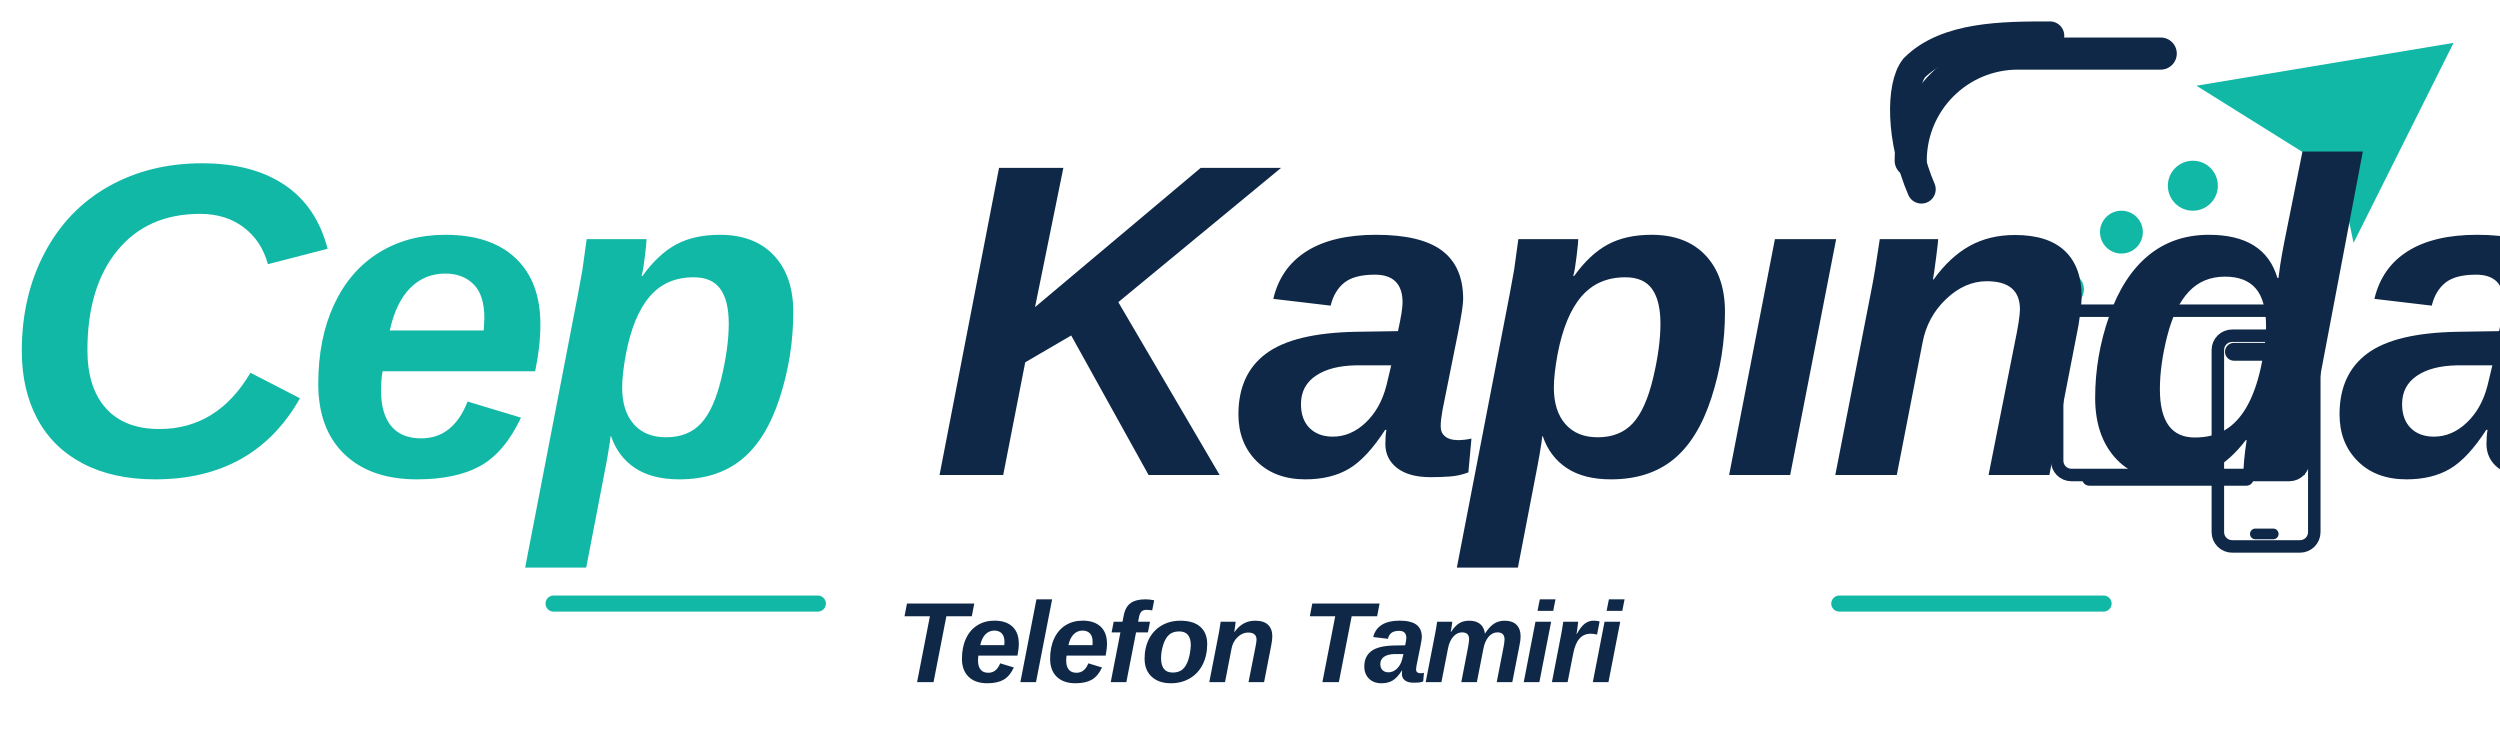
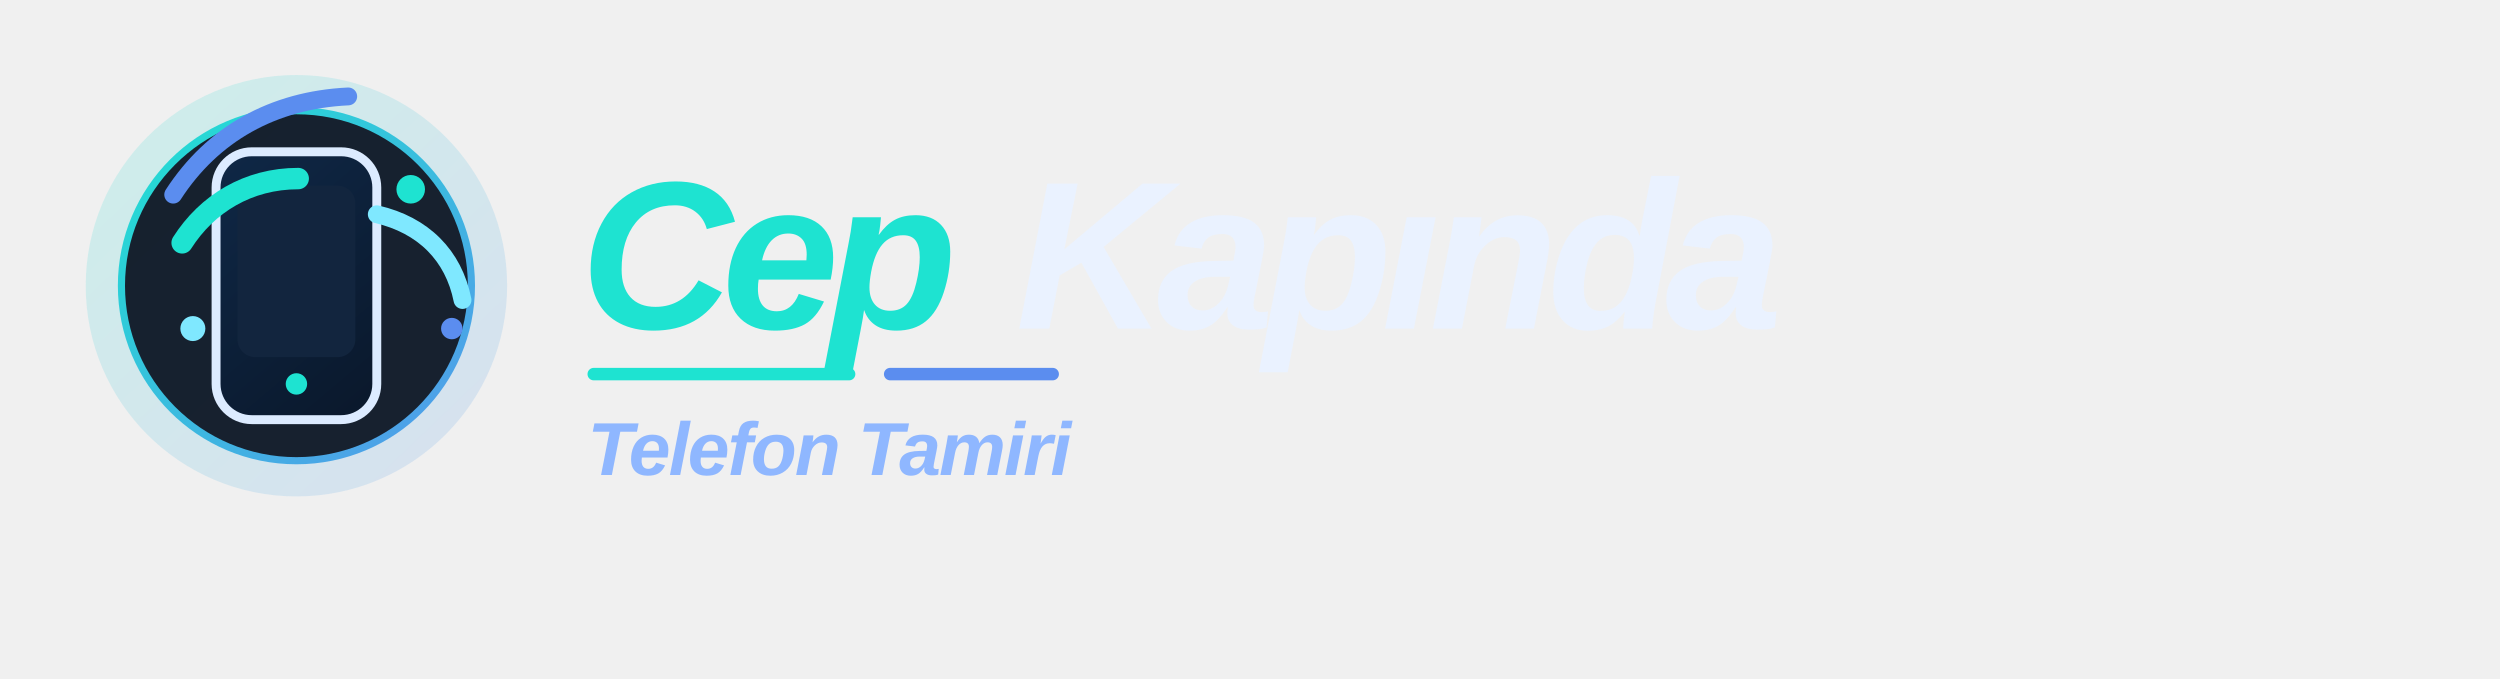
- <svg xmlns="http://www.w3.org/2000/svg" width="1400" height="420" viewBox="0 0 1400 420" fill="none" role="img" aria-label="Cep Kapında Telefon Tamiri">
-   <rect width="1400" height="420" fill="#FFFFFF" />
-   <g transform="translate(0,20)">
-     <path d="M1070 70C1070 36.863 1096.86 10 1130 10H1210" stroke="#0F2847" stroke-width="18" stroke-linecap="round" />
-     <path d="M1230 28L1374 4L1318 116L1310 78L1230 28Z" fill="#12B8A6" />
-     <circle cx="1228" cy="84" r="14" fill="#12B8A6" />
-     <circle cx="1188" cy="110" r="12" fill="#12B8A6" />
-     <circle cx="1158" cy="142" r="9" fill="#12B8A6" />
-     <rect x="1152" y="154" width="138" height="92" rx="8" stroke="#0F2847" stroke-width="7" />
-     <rect x="1242" y="168" width="54" height="118" rx="8" stroke="#0F2847" stroke-width="7" />
-     <rect x="1166" y="244" width="96" height="8" rx="4" fill="#0F2847" />
-     <rect x="1246" y="172" width="42" height="10" rx="5" fill="#0F2847" />
-     <rect x="1260" y="276" width="16" height="6" rx="3" fill="#0F2847" />
-     <path d="M1076 86C1064 58 1064 28 1072 18C1090 0 1122 0 1148 0" stroke="#0F2847" stroke-width="16" stroke-linecap="round" />
+ <svg xmlns="http://www.w3.org/2000/svg" width="1400" height="380" viewBox="0 0 1400 380" fill="none" role="img" aria-label="Cep Kapında Telefon Tamiri">
+   <defs>
+     <linearGradient id="logoAura" x1="40" y1="20" x2="260" y2="250" gradientUnits="userSpaceOnUse">
+       <stop stop-color="#1EE3D1" />
+       <stop offset="1" stop-color="#5B8DEF" />
+     </linearGradient>
+     <linearGradient id="phoneBody" x1="84" y1="52" x2="244" y2="242" gradientUnits="userSpaceOnUse">
+       <stop stop-color="#0F2847" />
+       <stop offset="1" stop-color="#08111F" />
+     </linearGradient>
+   </defs>
+   <g transform="translate(36 30)">
+     <circle cx="130" cy="130" r="118" fill="url(#logoAura)" fill-opacity="0.16" />
+     <circle cx="130" cy="130" r="98" fill="#07111F" fill-opacity="0.92" stroke="url(#logoAura)" stroke-width="4" />
+     <rect x="85" y="55" width="90" height="150" rx="20" fill="url(#phoneBody)" stroke="#DCEBFF" stroke-width="5" />
+     <rect x="97" y="74" width="66" height="96" rx="10" fill="#12253E" />
+     <circle cx="130" cy="185" r="6" fill="#1EE3D1" />
+     <path d="M66 106C80 84 103 70 131 70" stroke="#1EE3D1" stroke-width="12" stroke-linecap="round" />
+     <path d="M61 79C83 45 117 26 159 24" stroke="#5B8DEF" stroke-width="10" stroke-linecap="round" />
+     <path d="M175 90C201 96 218 113 223 138" stroke="#7FE8FF" stroke-width="10" stroke-linecap="round" />
+     <circle cx="72" cy="154" r="7" fill="#7FE8FF" />
+     <circle cx="194" cy="76" r="8" fill="#1EE3D1" />
+     <circle cx="217" cy="154" r="6" fill="#5B8DEF" />
  </g>
-   <g transform="translate(0,0)">
-     <text x="0" y="266" font-family="Arial, Helvetica, sans-serif" font-size="250" font-style="italic" font-weight="800" letter-spacing="-10">
-       <tspan fill="#12B8A6">Cep</tspan>
-       <tspan fill="#0F2847">Kapında</tspan>
+   <g transform="translate(325 74)">
+     <text x="0" y="110" font-family="Arial, Helvetica, sans-serif" font-size="118" font-style="italic" font-weight="800" letter-spacing="-6">
+       <tspan fill="#1EE3D1">Cep</tspan>
+       <tspan fill="#EAF2FF">Kapında</tspan>
    </text>
-     <path d="M310 338H458" stroke="#12B8A6" stroke-width="9" stroke-linecap="round" />
-     <path d="M1030 338H1178" stroke="#12B8A6" stroke-width="9" stroke-linecap="round" />
-     <text x="502" y="382" font-family="Arial, Helvetica, sans-serif" font-size="64" font-style="italic" font-weight="800" fill="#0F2847" letter-spacing="-2">
+     <rect x="4" y="132" width="150" height="7" rx="3.5" fill="#1EE3D1" />
+     <rect x="170" y="132" width="98" height="7" rx="3.5" fill="#5B8DEF" />
+     <text x="4" y="192" font-family="Arial, Helvetica, sans-serif" font-size="42" font-style="italic" font-weight="700" fill="#8FB7FF" letter-spacing="-1">
      Telefon Tamiri
    </text>
  </g>
</svg>
